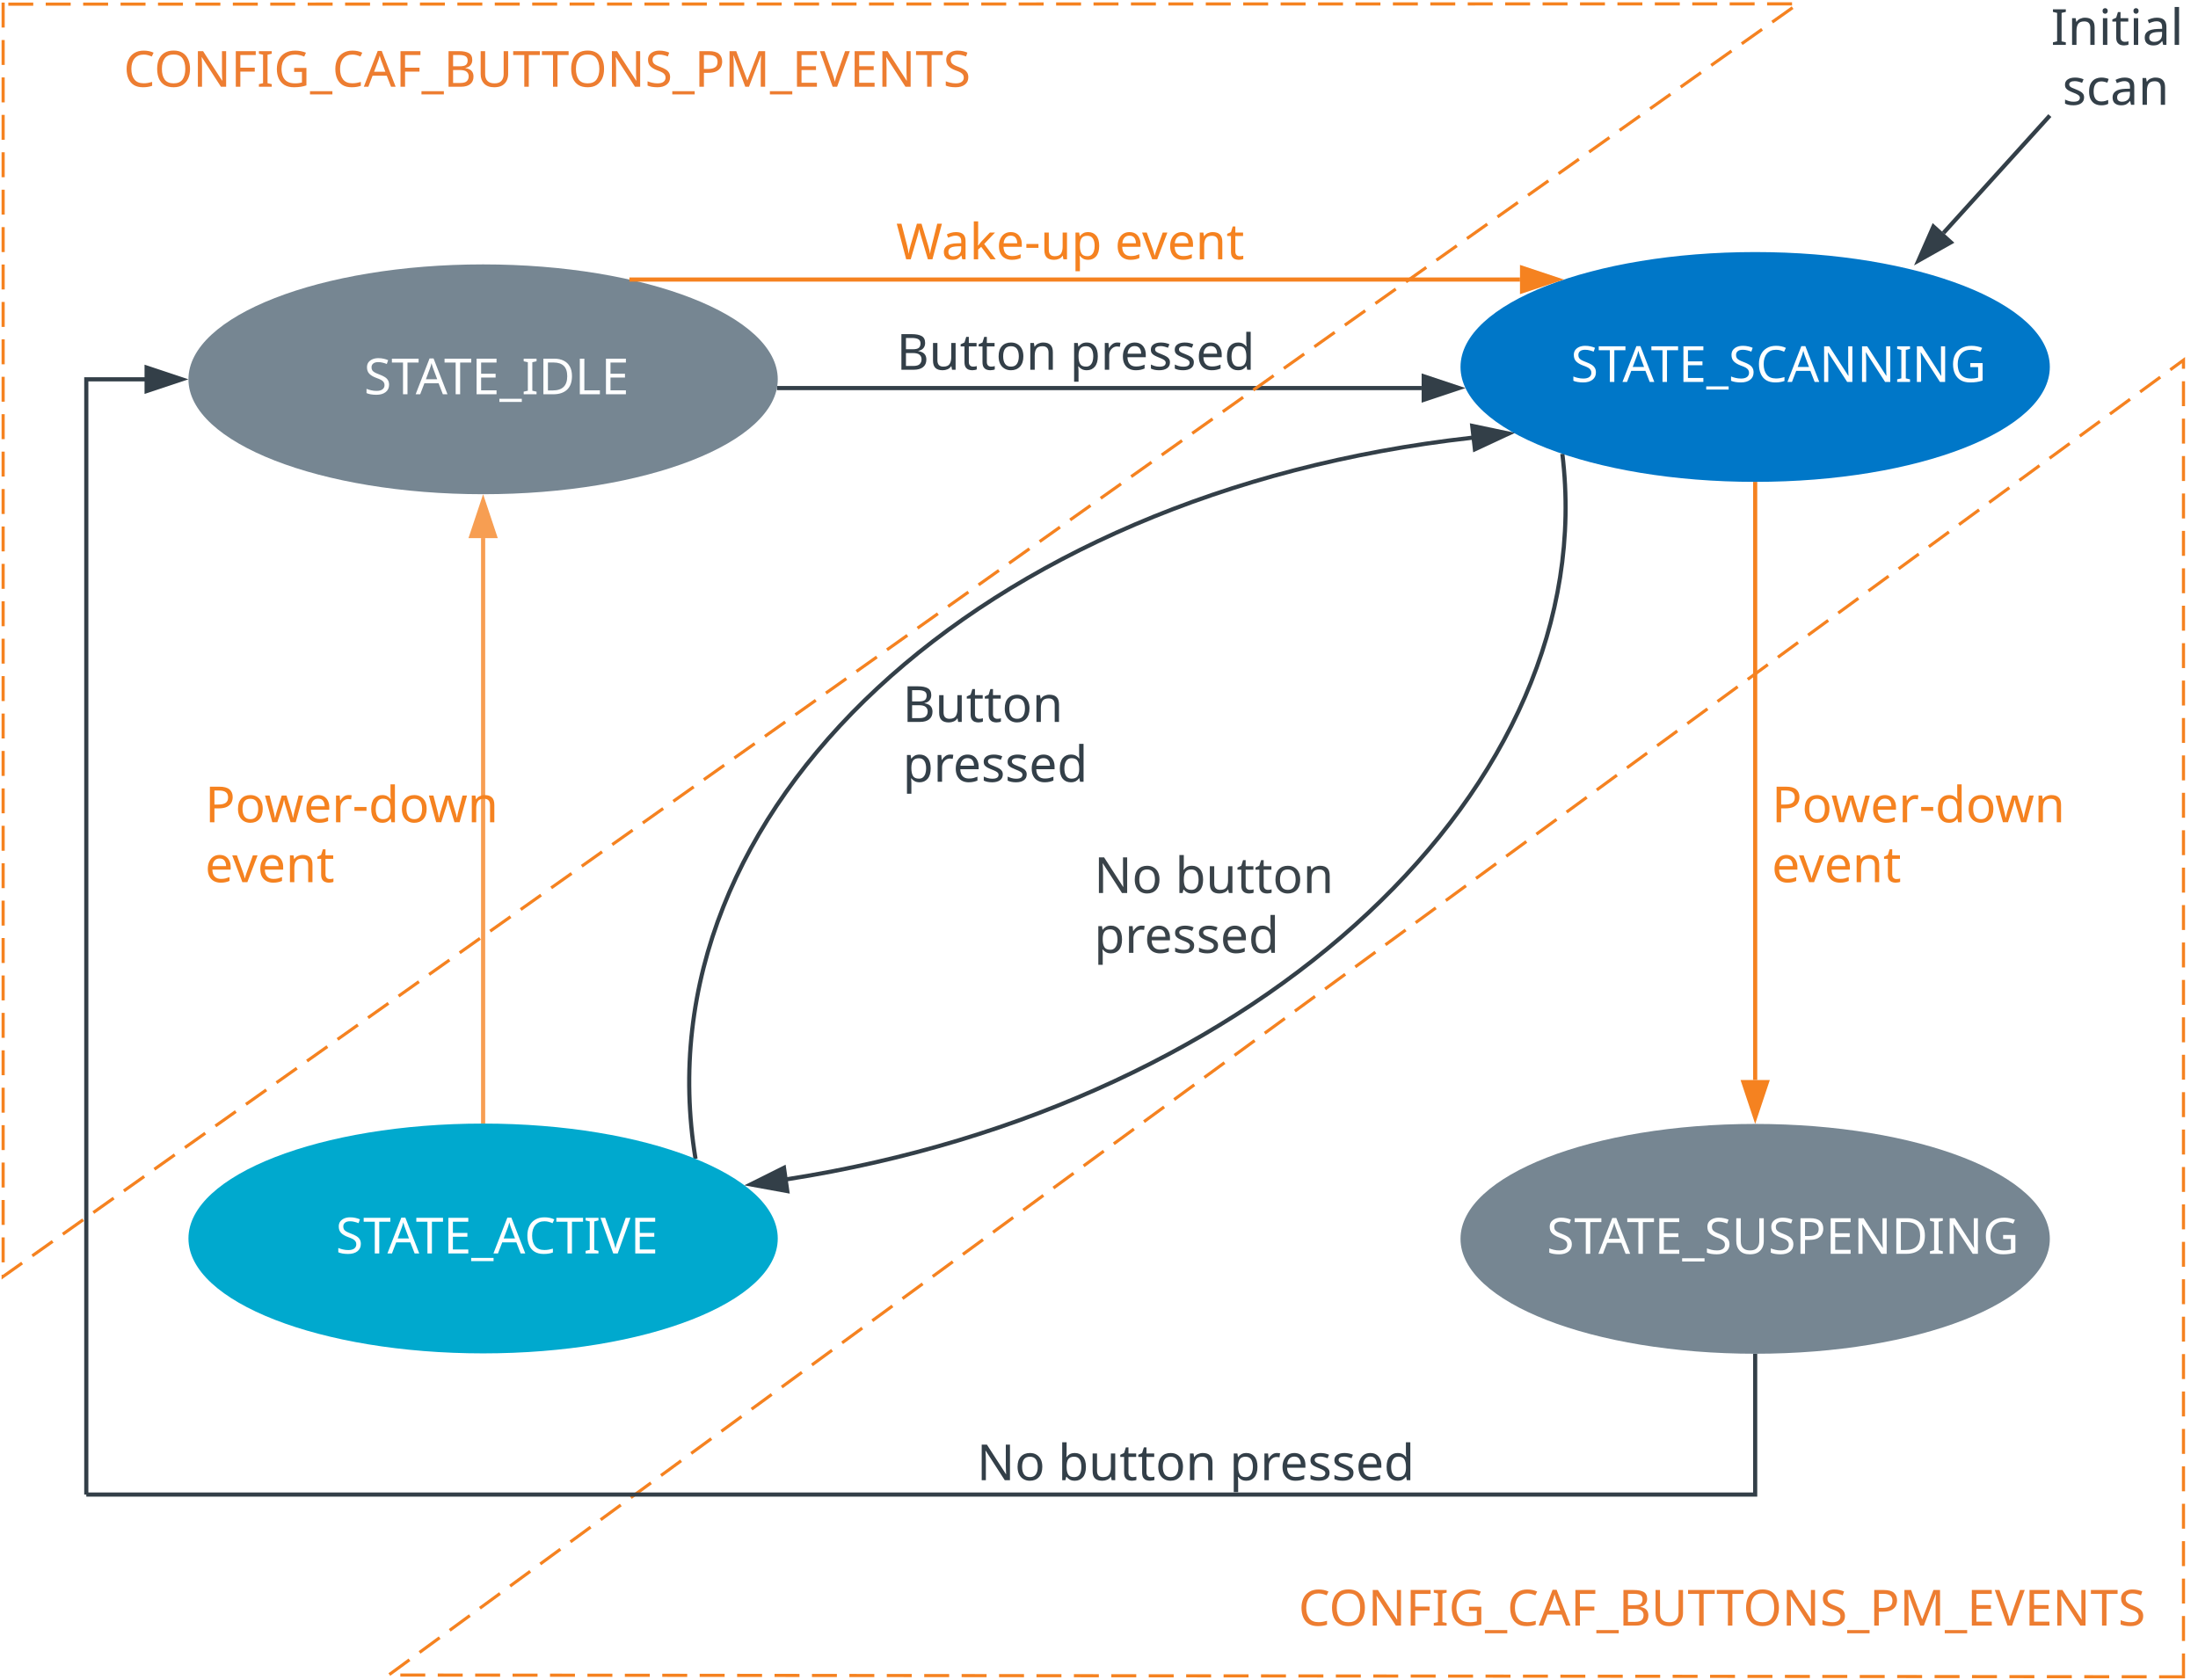
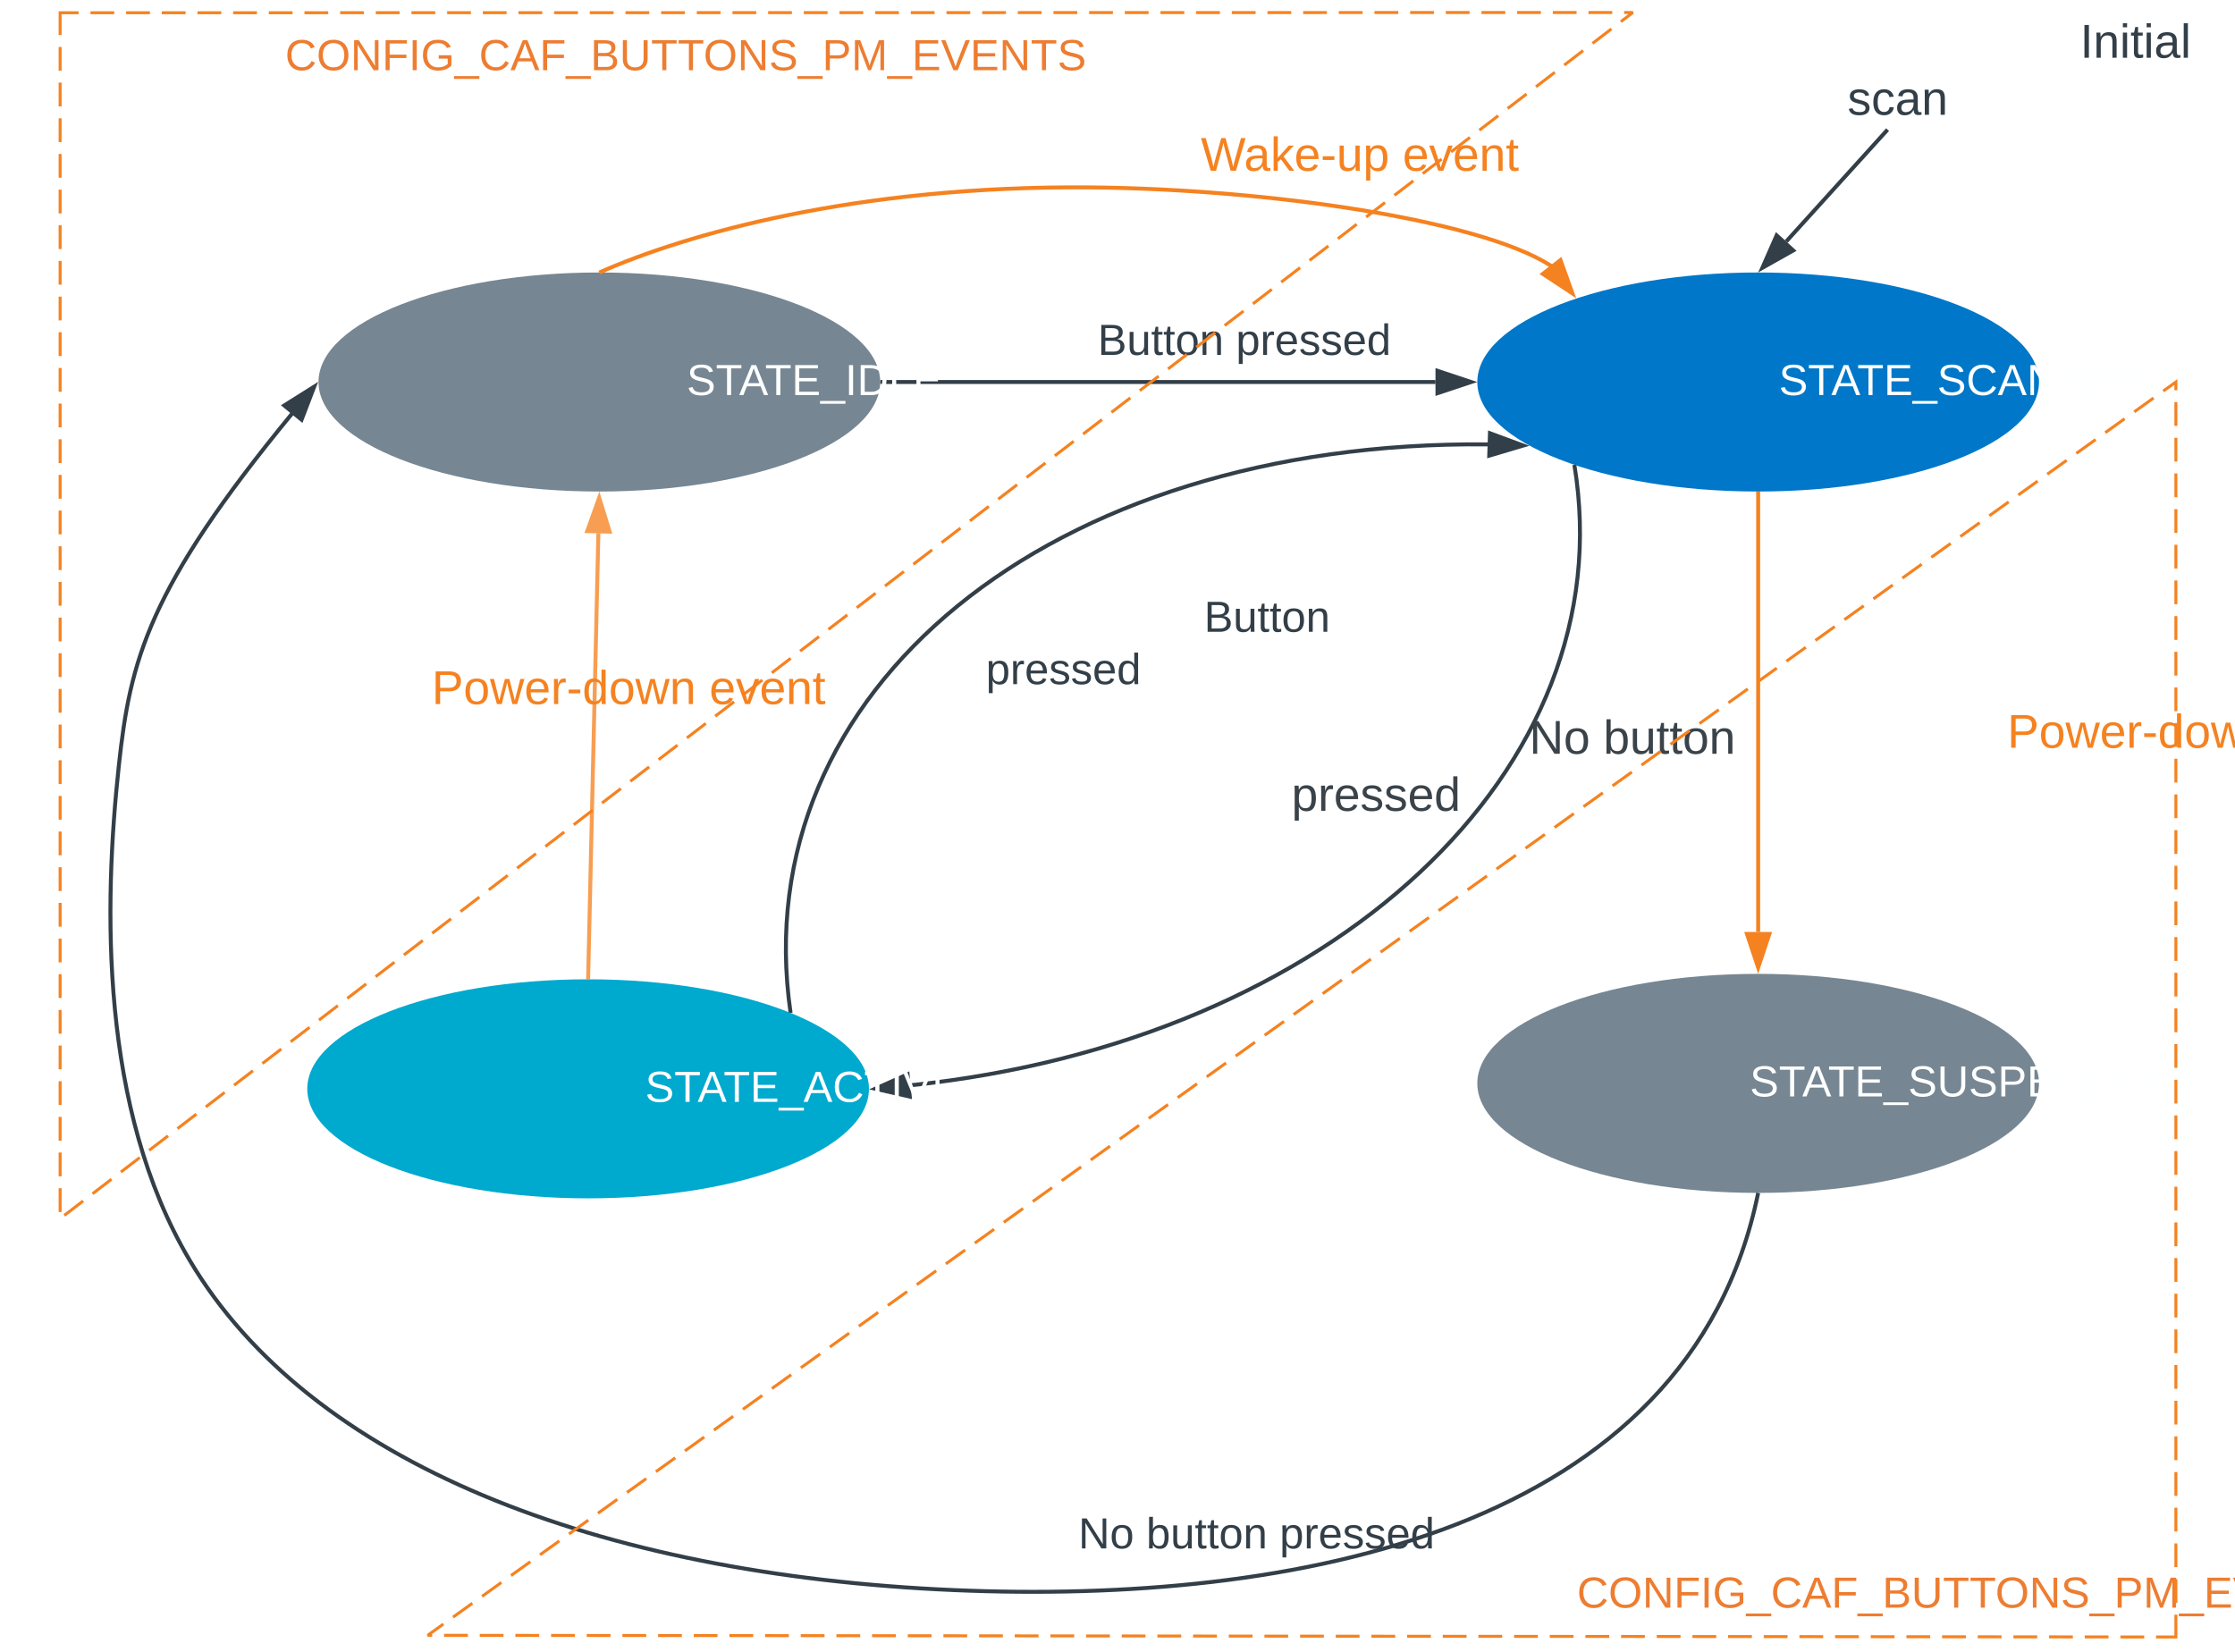
- <svg xmlns="http://www.w3.org/2000/svg" xmlns:xlink="http://www.w3.org/1999/xlink" width="7.342in" height="5.612in" viewBox="0 0 528.615 404.069" xml:space="preserve" color-interpolation-filters="sRGB" class="st21">
+ <svg xmlns="http://www.w3.org/2000/svg" xmlns:ns1="http://schemas.microsoft.com/visio/2003/SVGExtensions/" xmlns:xlink="http://www.w3.org/1999/xlink" width="7.833in" height="5.789in" viewBox="0 0 563.968 416.778" xml:space="preserve" color-interpolation-filters="sRGB" class="st21">
+   <ns1:documentProperties ns1:langID="1035" ns1:viewMarkup="false" />
  <style type="text/css">
	
		.st1 {marker-end:url(#mrkr13-6);stroke:#333f48;stroke-linecap:butt;stroke-width:1}
		.st2 {fill:#333f48;fill-opacity:1;stroke:#333f48;stroke-opacity:1;stroke-width:0.284}
- 		.st3 {fill:none;stroke:#f58220;stroke-dasharray:5.25,3.75;stroke-width:0.75}
- 		.st4 {marker-end:url(#mrkr13-14);stroke:#f58220;stroke-linecap:butt;stroke-width:1}
- 		.st5 {fill:#f58220;fill-opacity:1;stroke:#f58220;stroke-opacity:1;stroke-width:0.284}
- 		.st6 {marker-end:url(#mrkr13-20);stroke:#f58220;stroke-linecap:butt;stroke-opacity:0.77;stroke-width:1}
- 		.st7 {fill:#f58220;fill-opacity:0.77;stroke:#f58220;stroke-opacity:0.77;stroke-width:0.284}
- 		.st8 {marker-start:url(#mrkr13-26);stroke:#333f48;stroke-linecap:butt;stroke-width:1}
- 		.st9 {stroke:#333f48;stroke-linecap:butt;stroke-width:1}
- 		.st10 {fill:none;stroke:none;stroke-width:1}
- 		.st11 {fill:#ed7d31;font-family:Calibri;font-size:1em}
- 		.st12 {marker-end:url(#mrkr13-50);stroke:#333f48;stroke-linecap:butt;stroke-width:1}
- 		.st13 {fill:#0077c8;stroke:none;stroke-width:1}
- 		.st14 {fill:#feffff;font-family:Calibri;font-size:1em}
- 		.st15 {fill:#768692;stroke:none;stroke-width:1}
- 		.st16 {fill:#00a9ce;stroke:none;stroke-width:1}
- 		.st17 {fill:#3a4349;font-family:Calibri;font-size:1em}
- 		.st18 {font-size:1em}
- 		.st19 {fill:#333f48;font-family:Calibri;font-size:1em}
- 		.st20 {fill:#f58220;font-family:Calibri;font-size:1em}
+ 		.st3 {marker-end:url(#mrkr13-12);stroke:#f58220;stroke-linecap:butt;stroke-width:1}
+ 		.st4 {fill:#f58220;fill-opacity:1;stroke:#f58220;stroke-opacity:1;stroke-width:0.284}
+ 		.st5 {fill:none;stroke:none;stroke-width:1}
+ 		.st6 {fill:#ed7d31;font-family:Arial;font-size:0.917em}
+ 		.st7 {marker-end:url(#mrkr13-31);stroke:#333f48;stroke-linecap:butt;stroke-width:1}
+ 		.st8 {fill:#0077c8;stroke:none;stroke-width:1}
+ 		.st9 {fill:#feffff;font-family:Arial;font-size:0.917em}
+ 		.st10 {fill:#768692;stroke:none;stroke-width:1}
+ 		.st11 {fill:#00a9ce;stroke:none;stroke-width:1}
+ 		.st12 {marker-end:url(#mrkr13-54);stroke:#f58220;stroke-linecap:butt;stroke-width:1}
+ 		.st13 {fill:#3a4349;font-family:Arial;font-size:1em}
+ 		.st14 {font-size:1em}
+ 		.st15 {fill:#333f48;font-family:Arial;font-size:0.917em}
+ 		.st16 {fill:#f58220;font-family:Arial;font-size:1em}
+ 		.st17 {fill:#333f48;font-family:Arial;font-size:1em}
+ 		.st18 {marker-end:url(#mrkr13-94);stroke:#f58220;stroke-linecap:butt;stroke-opacity:0.77;stroke-width:1}
+ 		.st19 {fill:#f58220;fill-opacity:0.77;stroke:#f58220;stroke-opacity:0.77;stroke-width:0.284}
+ 		.st20 {fill:none;stroke:#f58220;stroke-dasharray:5.25,3.75;stroke-width:0.75}
		.st21 {fill:none;fill-rule:evenodd;font-size:12px;overflow:visible;stroke-linecap:square;stroke-miterlimit:3}
	
	</style>
  <defs id="Markers">
    <g id="lend13">
      <path d="M 3 1 L 0 0 L 3 -1 L 3 1 " style="stroke:none" />
    </g>
-     <marker id="mrkr13-6" class="st2" refX="-10.56" orient="auto" markerUnits="strokeWidth" overflow="visible">
-       <use xlink:href="#lend13" transform="scale(-3.52,-3.52) " />
-     </marker>
-     <marker id="mrkr13-14" class="st5" refX="-10.56" orient="auto" markerUnits="strokeWidth" overflow="visible">
-       <use xlink:href="#lend13" transform="scale(-3.52,-3.52) " />
-     </marker>
-     <marker id="mrkr13-20" class="st7" refX="-10.56" orient="auto" markerUnits="strokeWidth" overflow="visible">
-       <use xlink:href="#lend13" transform="scale(-3.52,-3.52) " />
-     </marker>
-     <marker id="mrkr13-26" class="st2" refX="10.2" orient="auto" markerUnits="strokeWidth" overflow="visible">
-       <use xlink:href="#lend13" transform="scale(3.52) " />
-     </marker>
-     <marker id="mrkr13-50" class="st2" refX="-10.2" orient="auto" markerUnits="strokeWidth" overflow="visible">
+     <marker id="mrkr13-6" class="st2" ns1:arrowType="13" ns1:arrowSize="2" ns1:setback="10.56" refX="-10.56" orient="auto" markerUnits="strokeWidth" overflow="visible">
+       <use xlink:href="#lend13" transform="scale(-3.52,-3.52) " />
+     </marker>
+     <marker id="mrkr13-12" class="st4" ns1:arrowType="13" ns1:arrowSize="2" ns1:setback="10.56" refX="-10.56" orient="auto" markerUnits="strokeWidth" overflow="visible">
+       <use xlink:href="#lend13" transform="scale(-3.52,-3.52) " />
+     </marker>
+     <marker id="mrkr13-31" class="st2" ns1:arrowType="13" ns1:arrowSize="2" ns1:setback="10.2" refX="-10.2" orient="auto" markerUnits="strokeWidth" overflow="visible">
+       <use xlink:href="#lend13" transform="scale(-3.52,-3.52) " />
+     </marker>
+     <marker id="mrkr13-54" class="st4" ns1:arrowType="13" ns1:arrowSize="2" ns1:setback="10.2" refX="-10.2" orient="auto" markerUnits="strokeWidth" overflow="visible">
+       <use xlink:href="#lend13" transform="scale(-3.52,-3.52) " />
+     </marker>
+     <marker id="mrkr13-94" class="st19" ns1:arrowType="13" ns1:arrowSize="2" ns1:setback="10.56" refX="-10.56" orient="auto" markerUnits="strokeWidth" overflow="visible">
      <use xlink:href="#lend13" transform="scale(-3.52,-3.52) " />
    </marker>
  </defs>
-   <g>
-     <g id="shape6-1" transform="translate(186.841,-303.64)">
-       <path d="M0 396.98 L155.06 396.98" class="st1" />
-     </g>
-     <g id="shape7-7" transform="translate(121.061,403.319) rotate(-90)">
-       <path d="M0 404.07 L316.7 404.07 L0.43 -27.59 L0 404.07 Z" class="st3" />
-     </g>
-     <g id="shape8-9" transform="translate(415.033,-288.168)">
-       <path d="M7.09 404.07 L7.09 547.94" class="st4" />
-     </g>
-     <g id="shape9-15" transform="translate(109.095,-133.82)">
-       <path d="M7.09 404.07 L7.09 263.25" class="st6" />
-     </g>
-     <g id="shape10-21" transform="translate(45.3158,-312.836)">
-       <path d="M-10.2 404.07 L-10.56 404.07 L-24.57 404.07 L-24.57 672.32" class="st8" />
-     </g>
-     <g id="shape11-27" transform="translate(422.12,-78.4585)">
-       <path d="M0 404.07 L0 437.94 L-401.37 437.94" class="st9" />
-     </g>
-     <g id="shape12-30" transform="translate(41.1279,-196.091)">
-       <rect x="0" y="384.069" width="152" height="20" class="st10" />
-     </g>
-     <g id="shape13-32" transform="translate(404.819,1) rotate(90)">
-       <path d="M0 404.07 L306.03 404.07 L-0.07 -27.59 L0 404.07 Z" class="st3" />
-     </g>
-     <g id="shape14-34" transform="translate(792.424,299.114) rotate(132.179)">
-       <path d="M0 404.07 L38.08 404.07" class="st1" />
-     </g>
-     <g id="shape15-39" transform="translate(3.74212,-373.406)">
-       <rect x="0" y="377.266" width="234.126" height="26.803" class="st10" />
-       <text x="25.97" y="394.27" class="st11">CONFIG_CAF_BUTTONS_PM_EVENTS</text>
-     </g>
-     <g id="shape16-42" transform="translate(286.306,-3.26733)">
-       <rect x="0" y="377.266" width="234.126" height="26.803" class="st10" />
-       <text x="25.97" y="394.27" class="st11">CONFIG_CAF_BUTTONS_PM_EVENTS</text>
-     </g>
-     <g id="shape17-45" transform="translate(645.05,410.403) rotate(138.204)">
-       <path d="M-0 404.07 A216.56 150.811 34.83 0 1 255.17 398.18 L255.47 398.38" class="st12" />
-     </g>
-     <g id="shape18-51" transform="translate(-100.489,-23.8817) rotate(-41.5031)">
-       <path d="M-0 404.07 A224.592 158.03 41.96 0 1 254.69 397.85 L254.99 398.06" class="st12" />
-     </g>
-     <g id="shape19-56" transform="translate(351.254,-288.168)">
-       <ellipse cx="70.866" cy="376.432" rx="70.866" ry="27.638" class="st13" />
-       <text x="26.53" y="380.03" class="st14">STATE_SCANNING</text>
-     </g>
-     <g id="shape20-59" transform="translate(351.254,-78.4585)">
-       <ellipse cx="70.866" cy="376.432" rx="70.866" ry="27.638" class="st15" />
-       <text x="20.74" y="380.03" class="st14">STATE_SUSPENDING</text>
-     </g>
-     <g id="shape21-62" transform="translate(45.3158,-78.5449)">
-       <ellipse cx="70.866" cy="376.432" rx="70.866" ry="27.638" class="st16" />
-       <text x="35.43" y="380.03" class="st14">STATE_ACTIVE</text>
-     </g>
-     <g id="shape22-65" transform="translate(45.3158,-285.199)">
-       <ellipse cx="70.866" cy="376.432" rx="70.866" ry="27.638" class="st15" />
-       <text x="42.22" y="380.03" class="st14">STATE_IDLE</text>
-     </g>
-     <g id="shape23-68" transform="translate(151.357,-329.743)">
-       <path d="M0 396.98 L214.2 396.98" class="st4" />
-     </g>
-     <g id="shape24-73" transform="translate(259.128,-163.572)">
-       <rect x="0" y="359.849" width="66.898" height="44.221" class="st10" />
-       <text x="4" y="378.36" class="st17">No button <tspan x="4" dy="1.2em" class="st18">pressed</tspan>
+   <g ns1:mID="0" ns1:index="1" ns1:groupContext="foregroundPage">
+     <ns1:pageProperties ns1:drawingScale="0.0393701" ns1:pageScale="0.0393701" ns1:drawingUnits="24" ns1:shadowOffsetX="8.50394" ns1:shadowOffsetY="-8.50394" />
+     <ns1:layer ns1:name="Connector" ns1:index="0" />
+     <g id="shape5-1" ns1:mID="5" ns1:groupContext="shape" ns1:layerMember="0" transform="translate(222.102,-313.303)">
+       <path d="M0 409.69 L140.12 409.69" class="st1" />
+     </g>
+     <g id="shape7-7" ns1:mID="7" ns1:groupContext="shape" ns1:layerMember="0" transform="translate(436.558,-292.752)">
+       <path d="M7.09 416.78 L7.09 527.93" class="st3" />
+     </g>
+     <g id="shape11-13" ns1:mID="11" ns1:groupContext="shape" transform="translate(62.6522,-233.391)">
+       <rect x="0" y="396.778" width="152" height="20" class="st5" />
+     </g>
+     <g id="shape13-15" ns1:mID="13" ns1:groupContext="shape" transform="translate(785.159,312.548) rotate(132.179)">
+       <path d="M0 416.78 L38.08 416.78" class="st1" />
+     </g>
+     <g id="shape14-20" ns1:mID="14" ns1:groupContext="shape" transform="translate(1,-388.975)">
+       <ns1:textBlock ns1:margins="rect(4,4,4,4)" ns1:tabSpace="42.5197" />
+       <ns1:textRect cx="117.063" cy="403.376" width="234.13" height="26.803" />
+       <rect x="0" y="389.975" width="234.126" height="26.803" class="st5" />
+       <text x="15.91" y="406.68" class="st6" ns1:langID="1035">
+         <ns1:paragraph ns1:horizAlign="1" />
+         <ns1:tabList />CONFIG_CAF_BUTTONS_PM_EVENTS</text>
+     </g>
+     <g id="shape15-23" ns1:mID="15" ns1:groupContext="shape" transform="translate(326.984,-1)">
+       <ns1:textBlock ns1:margins="rect(4,4,4,4)" ns1:tabSpace="42.5197" />
+       <ns1:textRect cx="117.063" cy="403.376" width="234.13" height="26.803" />
+       <rect x="0" y="389.975" width="234.126" height="26.803" class="st5" />
+       <text x="15.91" y="406.68" class="st6" ns1:langID="1035">
+         <ns1:paragraph ns1:horizAlign="1" />
+         <ns1:tabList />CONFIG_CAF_BUTTONS_PM_EVENTS</text>
+     </g>
+     <g id="shape16-26" ns1:mID="16" ns1:groupContext="shape" transform="translate(673.42,429.446) rotate(138.502)">
+       <path d="M-0 416.78 A203.317 144.638 43.58 0 1 229.18 410.48 L229.47 410.69" class="st7" />
+     </g>
+     <g id="shape17-32" ns1:mID="17" ns1:groupContext="shape" transform="translate(-54.3528,-74.9543) rotate(-37.5218)">
+       <path d="M-0 416.78 A212.976 148.824 51.49 0 1 226.88 410.11 L227.16 410.34" class="st7" />
+     </g>
+     <g id="shape18-37" ns1:mID="18" ns1:groupContext="shape" transform="translate(372.778,-292.752)">
+       <ns1:textBlock ns1:margins="rect(4,4,4,4)" ns1:tabSpace="42.5197" />
+       <ns1:textRect cx="70.866" cy="389.14" width="141.74" height="55.276" />
+       <ellipse cx="70.866" cy="389.14" rx="70.866" ry="27.638" class="st8" />
+       <text x="21.05" y="392.44" class="st9" ns1:langID="1033">
+         <ns1:paragraph ns1:horizAlign="1" />
+         <ns1:tabList />STATE_SCANNING</text>
+     </g>
+     <g id="shape19-40" ns1:mID="19" ns1:groupContext="shape" transform="translate(372.778,-115.759)">
+       <ns1:textBlock ns1:margins="rect(4,4,4,4)" ns1:tabSpace="42.5197" />
+       <ns1:textRect cx="70.866" cy="389.14" width="141.74" height="55.276" />
+       <ellipse cx="70.866" cy="389.14" rx="70.866" ry="27.638" class="st10" />
+       <text x="13.71" y="392.44" class="st9" ns1:langID="1033">
+         <ns1:paragraph ns1:horizAlign="1" />
+         <ns1:tabList />STATE_SUSPENDING</text>
+     </g>
+     <g id="shape20-43" ns1:mID="20" ns1:groupContext="shape" transform="translate(77.5354,-114.386)">
+       <ns1:textBlock ns1:margins="rect(4,4,4,4)" ns1:tabSpace="42.5197" />
+       <ns1:textRect cx="70.866" cy="389.14" width="141.74" height="55.276" />
+       <ellipse cx="70.866" cy="389.14" rx="70.866" ry="27.638" class="st11" />
+       <text x="30.22" y="392.44" class="st9" ns1:langID="1033">
+         <ns1:paragraph ns1:horizAlign="1" />
+         <ns1:tabList />STATE_ACTIVE</text>
+     </g>
+     <g id="shape21-46" ns1:mID="21" ns1:groupContext="shape" transform="translate(80.3701,-292.752)">
+       <ns1:textBlock ns1:margins="rect(4,4,4,4)" ns1:tabSpace="42.5197" />
+       <ns1:textRect cx="70.866" cy="389.14" width="141.74" height="55.276" />
+       <ellipse cx="70.866" cy="389.14" rx="70.866" ry="27.638" class="st10" />
+       <text x="37.86" y="392.44" class="st9" ns1:langID="1033">
+         <ns1:paragraph ns1:horizAlign="1" />
+         <ns1:tabList />STATE_IDLE</text>
+     </g>
+     <g id="shape22-49" ns1:mID="22" ns1:groupContext="shape" ns1:layerMember="0" transform="translate(151.236,-351.807)">
+       <path d="M0 420.56 C21.44 411.05 64.63 398.53 124.07 399.09 C168.43 399.5 221.83 407.2 240 418.78 L240.22 419.06" class="st12" />
+     </g>
+     <g id="shape23-55" ns1:mID="23" ns1:groupContext="shape" transform="translate(321.882,-200.873)">
+       <ns1:textBlock ns1:margins="rect(4,4,4,4)" ns1:tabSpace="42.5197" />
+       <ns1:textRect cx="33.449" cy="394.668" width="66.9" height="44.221" />
+       <rect x="0" y="372.557" width="66.898" height="44.221" class="st5" />
+       <text x="4" y="391.07" class="st13" ns1:langID="1035">
+         <ns1:paragraph />
+         <ns1:tabList />No button<ns1:newlineChar />
+         <ns1:paragraph />
+         <tspan x="4" dy="1.2em" class="st14">pressed</tspan>
      </text>
    </g>
-     <g id="shape25-77" transform="translate(229.59,-45.2539)">
-       <rect x="0" y="391.314" width="101.595" height="12.756" class="st10" />
-       <text x="5.35" y="401.29" class="st19">No button pressed</text>
-     </g>
-     <g id="shape26-80" transform="translate(422.12,-189.288)">
-       <rect x="0" y="377.266" width="70.866" height="26.803" class="st10" />
-       <text x="4" y="387.07" class="st20">Power-down <tspan x="4" dy="1.2em" class="st18">event</tspan>
+     <g id="shape24-59" ns1:mID="24" ns1:groupContext="shape" transform="translate(211.216,-22.9685)">
+       <ns1:textBlock ns1:margins="rect(4,4,4,4)" ns1:tabSpace="42.5197" />
+       <ns1:textRect cx="50.797" cy="410.4" width="101.6" height="12.756" />
+       <rect x="0" y="404.022" width="101.595" height="12.756" class="st5" />
+       <text x="5.85" y="413.7" class="st15" ns1:langID="1033">
+         <ns1:paragraph ns1:horizAlign="1" />
+         <ns1:tabList />No button pressed</text>
+     </g>
+     <g id="shape25-62" ns1:mID="25" ns1:groupContext="shape" transform="translate(442.496,-218.29)">
+       <ns1:textBlock ns1:margins="rect(4,4,4,4)" ns1:tabSpace="42.5197" />
+       <ns1:textRect cx="60.236" cy="403.376" width="120.48" height="26.803" />
+       <rect x="0" y="389.975" width="120.472" height="26.803" class="st5" />
+       <text x="4" y="406.98" class="st16" ns1:langID="1035">
+         <ns1:paragraph />
+         <ns1:tabList />Power-down<tspan class="st14" ns1:langID="1044"> </tspan>event</text>
+     </g>
+     <g id="shape26-66" ns1:mID="26" ns1:groupContext="shape" transform="translate(244.78,-240.654)">
+       <ns1:textBlock ns1:margins="rect(4,4,4,4)" ns1:tabSpace="42.5197" />
+       <ns1:textRect cx="24.761" cy="403.376" width="49.53" height="26.803" />
+       <rect x="0" y="389.975" width="49.522" height="26.803" class="st5" />
+       <text x="4" y="400.08" class="st15" ns1:langID="1033">
+         <ns1:paragraph />
+         <ns1:tabList />Button <tspan x="4" dy="1.2em" class="st14">pressed</tspan>
      </text>
    </g>
-     <g id="shape28-84" transform="translate(213.107,-213.432)">
-       <rect x="0" y="377.266" width="49.522" height="26.803" class="st10" />
-       <text x="4" y="387.07" class="st19">Button <tspan x="4" dy="1.2em" class="st18">pressed</tspan>
+     <g id="shape27-70" ns1:mID="27" ns1:groupContext="shape" transform="translate(44.937,-229.315)">
+       <ns1:textBlock ns1:margins="rect(4,4,4,4)" ns1:tabSpace="42.5197" />
+       <ns1:textRect cx="60.236" cy="403.376" width="120.48" height="26.803" />
+       <rect x="0" y="389.975" width="120.472" height="26.803" class="st5" />
+       <text x="4" y="406.98" class="st16" ns1:langID="1035">
+         <ns1:paragraph />
+         <ns1:tabList />Power-down<tspan class="st14" ns1:langID="1044"> </tspan>event</text>
+     </g>
+     <g id="shape28-74" ns1:mID="28" ns1:groupContext="shape" transform="translate(211.143,-324.15)">
+       <ns1:textBlock ns1:margins="rect(4,4,4,4)" ns1:tabSpace="42.5197" />
+       <ns1:textRect cx="47.809" cy="410.4" width="95.62" height="12.756" />
+       <rect x="0" y="404.022" width="95.619" height="12.756" class="st5" />
+       <text x="10.81" y="413.7" class="st15" ns1:langID="1033">
+         <ns1:paragraph ns1:horizAlign="1" />
+         <ns1:tabList />Button pressed</text>
+     </g>
+     <g id="shape29-77" ns1:mID="29" ns1:groupContext="shape" transform="translate(232.564,-370.921)">
+       <ns1:textBlock ns1:margins="rect(4,4,4,4)" ns1:tabSpace="42.5197" />
+       <ns1:textRect cx="50.797" cy="410.4" width="101.6" height="12.756" />
+       <rect x="0" y="404.022" width="101.595" height="12.756" class="st5" />
+       <text x="10.44" y="414" class="st16" ns1:langID="1033">
+         <ns1:paragraph ns1:horizAlign="1" />
+         <ns1:tabList />Wake-up event</text>
+     </g>
+     <g id="shape30-80" ns1:mID="30" ns1:groupContext="shape" transform="translate(460.667,-385.221)">
+       <ns1:textBlock ns1:margins="rect(4,4,4,4)" ns1:tabSpace="42.5197" />
+       <ns1:textRect cx="18.198" cy="403.376" width="36.4" height="26.803" />
+       <rect x="0" y="389.975" width="36.396" height="26.803" class="st5" />
+       <text x="4.19" y="399.78" class="st17" ns1:langID="1035">
+         <ns1:paragraph ns1:horizAlign="1" />
+         <ns1:tabList />Initial <tspan x="5.52" dy="1.2em" class="st14">scan</tspan>
      </text>
    </g>
-     <g id="shape30-88" transform="translate(45.3158,-189.288)">
-       <rect x="0" y="377.266" width="70.866" height="26.803" class="st10" />
-       <text x="4" y="387.07" class="st20">Power-down <tspan x="4" dy="1.2em" class="st18">event</tspan>
-       </text>
-     </g>
-     <g id="shape31-92" transform="translate(211.04,-312.358)">
-       <rect x="0" y="391.314" width="83.521" height="12.756" class="st10" />
-       <text x="4.59" y="401.29" class="st19">Button pressed</text>
-     </g>
-     <g id="shape32-95" transform="translate(211.04,-338.918)">
-       <rect x="0" y="391.314" width="83.521" height="12.756" class="st10" />
-       <text x="4.49" y="401.29" class="st20">Wake-up event</text>
-     </g>
-     <g id="shape34-98" transform="translate(488.734,-376.266)">
-       <rect x="0" y="377.266" width="36.396" height="26.803" class="st10" />
-       <text x="4.52" y="387.07" class="st19">Initial <tspan x="7.29" dy="1.2em" class="st18">scan</tspan>
-       </text>
+     <g id="shape31-84" ns1:mID="31" ns1:groupContext="shape" ns1:layerMember="0" transform="translate(443.644,-115.759)">
+       <path d="M0 416.78 C-17.45 502.48 -117.87 520.67 -202.96 517.01 C-292.75 513.15 -365.48 484.99 -395.82 433.71 C-418.43        395.51 -417.52 344.49 -413.63 308.7 C-410.78 282.42 -406.33 264.35 -370.05 220.25 L-369.82 219.97" class="st7" />
+     </g>
+     <g id="shape34-89" ns1:mID="34" ns1:groupContext="shape" ns1:layerMember="0" transform="translate(142.732,-169.661)">
+       <path d="M5.67 416.78 L8.26 304.24" class="st18" />
+     </g>
+     <g id="shape36-95" ns1:mID="36" ns1:groupContext="shape" transform="translate(431.951,3.21085) rotate(90)">
+       <ns1:userDefs>
+         <ns1:ud ns1:nameU="visVersion" ns1:val="VT0(15):26" />
+       </ns1:userDefs>
+       <path d="M0 416.78 L304.3 416.78 L-0.07 19.93 L0 416.78 Z" class="st20" />
+     </g>
+     <g id="shape37-97" ns1:mID="37" ns1:groupContext="shape" transform="translate(132.274,413.089) rotate(-90)">
+       <ns1:userDefs>
+         <ns1:ud ns1:nameU="visVersion" ns1:val="VT0(15):26" />
+       </ns1:userDefs>
+       <path d="M0 416.78 L316.7 416.78 L0.43 -24.35 L0 416.78 Z" class="st20" />
    </g>
  </g>
</svg>
